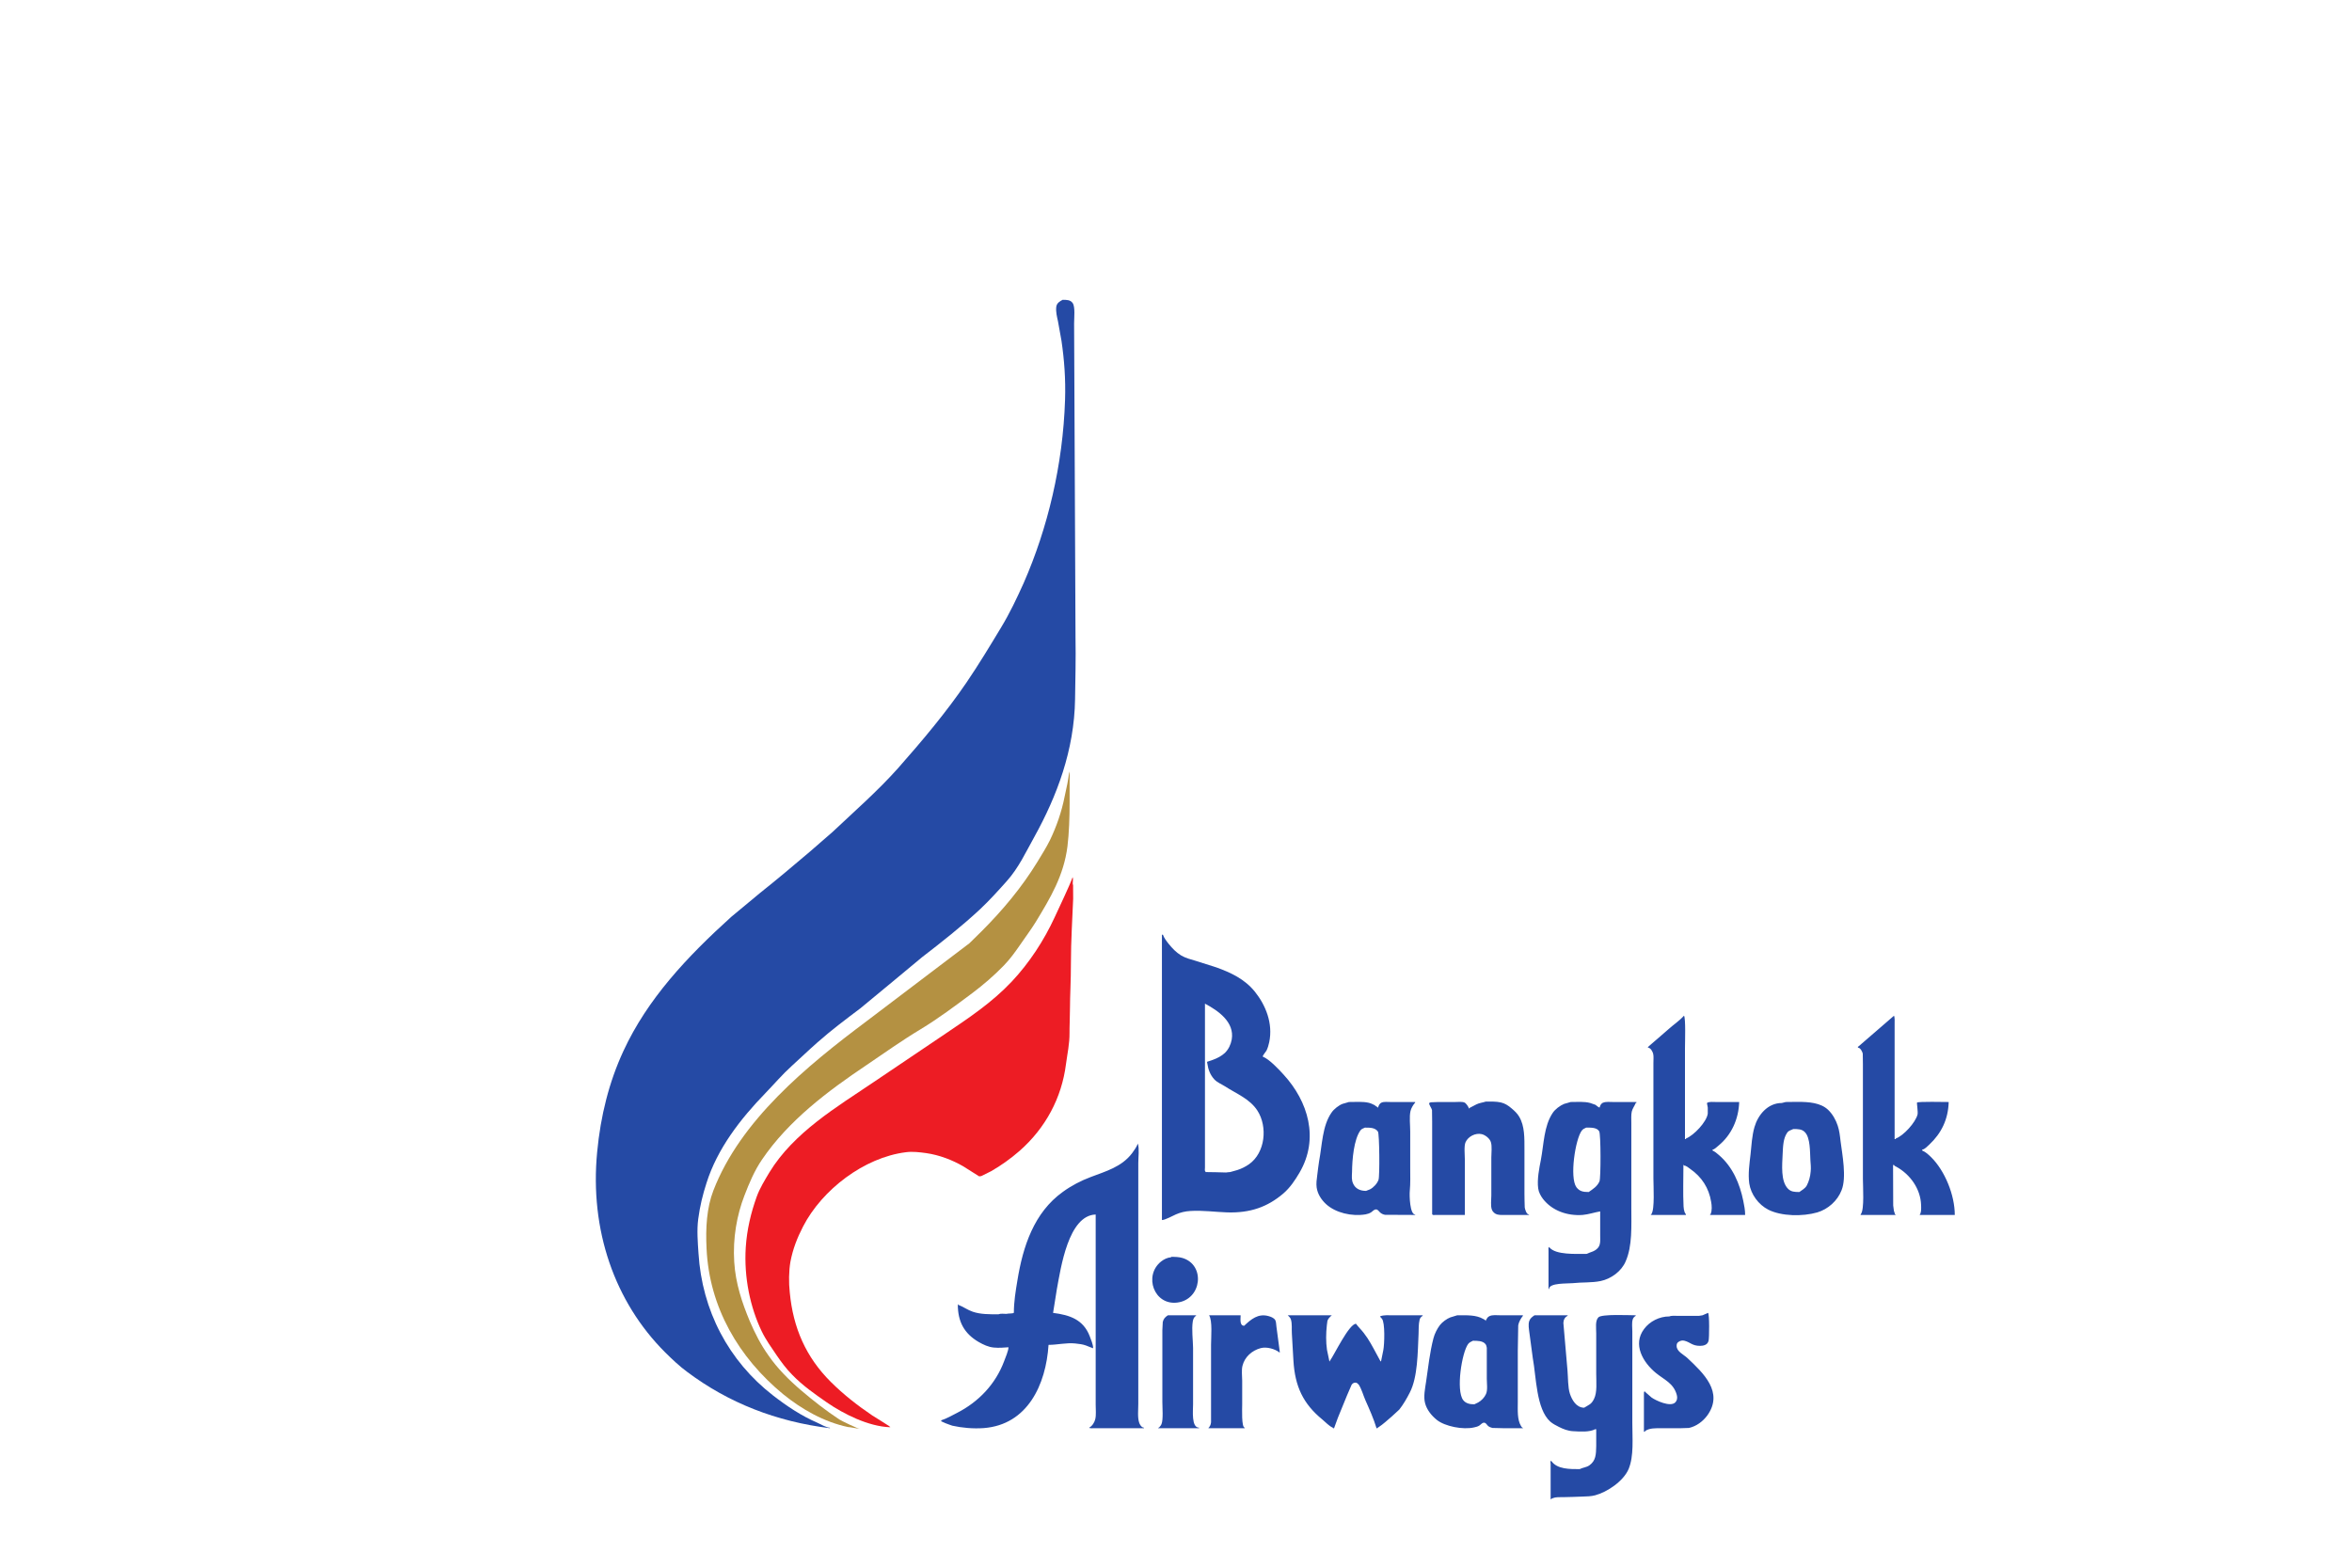
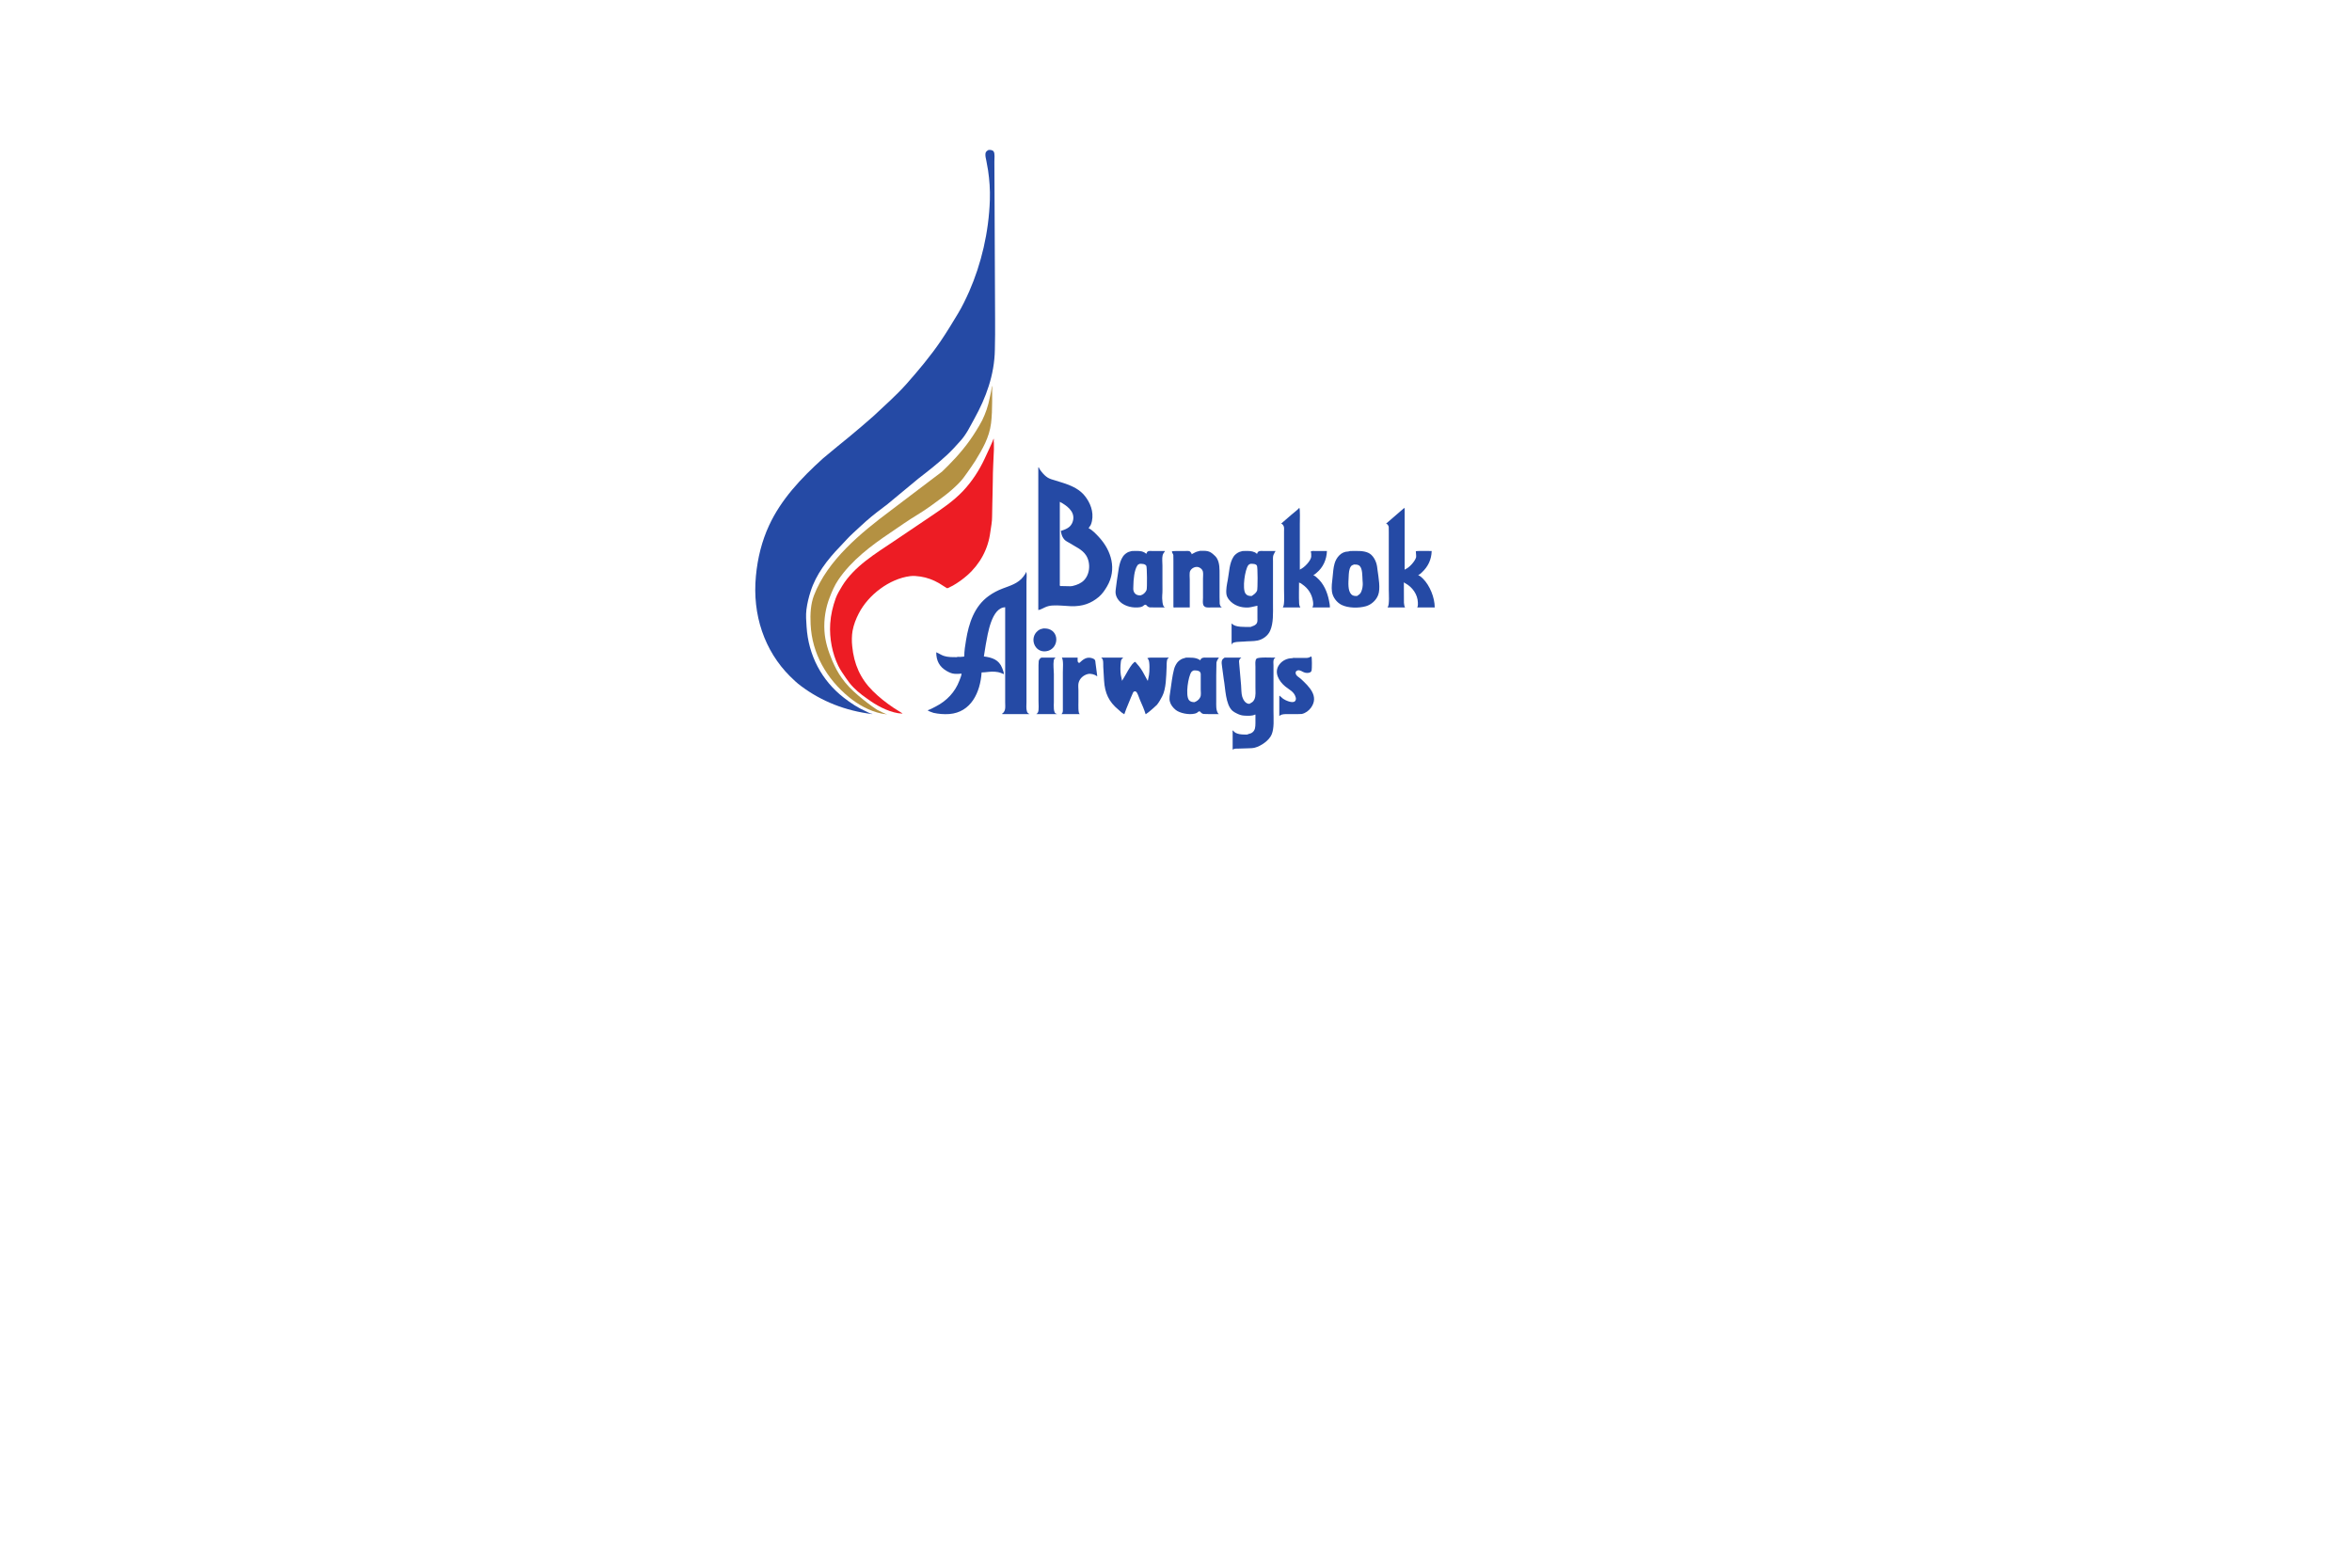
- <svg xmlns="http://www.w3.org/2000/svg" height="800" width="1200" viewBox="-78 -114.752 600 600">
+ <svg xmlns="http://www.w3.org/2000/svg" height="800" width="1200" viewBox="-78 -114.752 800 1200">
  <path d="M216.616 242.994v109.2c1.221 0 4.092-1.617 5.362-2.167 1.648-.734 3.596-1.204 5.525-1.3 4.75-.3 9.469.387 14.083.541 8.823.27 15.41-2.07 21.45-7.204 2.666-2.296 4.562-5.18 6.23-8.016 7.61-13.036 3.298-27.256-6.067-37.484-2.007-2.2-5.428-5.872-8.017-6.933 0-.492 1.181-1.808 1.463-2.33.494-1.012.786-2.095 1.029-3.195 1.512-7.237-1.409-14.218-5.471-19.283-3.926-4.883-9.246-7.33-14.733-9.317-2.589-.859-5.217-1.662-7.854-2.492-1.91-.569-3.953-1.07-5.688-2.112-1.842-1.129-3.345-2.68-4.712-4.388-.844-1.06-1.746-2.198-2.221-3.52zm16.466 26.379c4.886 2.605 11.42 6.956 10.238 13.758-.369 1.959-1.195 3.683-2.6 5.092-1.31 1.215-2.947 2.046-4.604 2.654-.67.241-1.36.463-2.059.704-.32 0-.083.488-.054.758.32 2.326 1.142 4.363 2.654 6.013 1.154 1.225 2.705 1.795 4.063 2.654 4.275 2.779 9.486 4.776 12.404 9.262 4.013 6.156 3.067 16.184-3.196 20.584a17.116 17.116 0 01-4.496 2.22c-.911.242-1.787.518-2.708.759-.475.038-1.018.066-1.57.162-2.609-.096-5.228-.124-7.855-.162v-.217c-.398 0-.217-1.179-.217-1.516v-62.726zm183.3 4.604c-1.745 1.988-4.01 3.424-5.959 5.2-2.56 2.21-5.068 4.437-7.637 6.608v.217h-.217v.217c1.047 0 1.781 1.474 2.004 2.275.272 1.032.09 2.47.109 3.629v44.145c0 2.837.56 11.917-.759 13.596v.217h-.216v.162h13.433c0-.337-.362-.705-.488-.975a7.513 7.513 0 01-.433-2.275c-.262-5.278-.054-10.41-.054-15.87.252 0 .217-.025.217.216.804 0 1.737.812 2.329 1.246 4.479 3.088 7.218 7.368 8.07 12.675.253 1.341.395 3.408-.216 4.604 0 .212.035.217-.217.217v.162h13.434c0-1.891-.356-3.626-.705-5.362-1.328-6.562-4.062-13.054-9.316-17.55-.766-.666-1.526-1.328-2.438-1.734v-.379c.737 0 1.723-1.12 2.275-1.516 4.954-4.063 7.695-10.122 7.909-16.684h-8.83c-1.095 0-2.685-.196-3.412.325-.02.03 0 .026 0 .054h-.108c.135.58.199 1.155.325 1.734v2.329c-.398 3.145-5.317 8.346-8.342 9.533v.217h-.38v-34.83c0-1.92.33-11.574-.378-12.403zm80.383 0c-4.528 3.937-9.084 7.862-13.65 11.808-.262 0-.163.154-.163.434.95 0 1.677 1.57 1.842 2.275.02 1.34.025 2.72.054 4.062v43.929c0 2.808.599 11.7-.758 13.38v.216h-.163v.162h13.488c0-.241 0-.162-.271-.162-.097-.454-.278-.974-.433-1.409-.097-.694-.174-1.382-.271-2.058 0-5.162-.054-10.33-.054-15.491h.379c0 .308.65.55.92.704 5.197 2.865 9.232 8.391 9.426 14.625.048 1.186.101 2.467-.325 3.412 0 .212.045.217-.217.217v.162h13.433c0-7.67-3.824-16.912-8.991-22.046-1.047-1.032-2.168-2.078-3.467-2.6v-.379c.873 0 2.068-1.317 2.708-1.896 4.654-4.37 7.227-9.675 7.421-16.304-1.59 0-11.61-.236-12.133.217-.116.039.43 3.604.216 4.55-.736 3.02-5.345 8.147-8.341 9.208v.217h-.433v-43.983c0-1.062.103-2.391-.217-3.25zm-156.216 32.879c-1.193.396-2.505.504-3.63 1.083-.901.425-1.787.974-2.708 1.409v.162h-.162c0-.579-1.112-2.063-1.625-2.275-.95-.425-2.46-.217-3.575-.217h-6.5c-.94.039-1.882.08-2.871.109-.175.096-.402.184-.596.27-.184.55.957 2.004 1.083 2.709 0 1.495.045 2.96.054 4.387v35.588h.163c0 .308.881.162 1.192.162h11.158v-21.016c0-1.863-.389-5.388.27-6.825.98-2.2 3.8-3.638 6.176-3.088 1.415.338 3.104 1.679 3.52 3.088.495 1.61.163 3.978.163 5.85v14.516c0 1.698-.346 4.014.217 5.471.3.859 1.21 1.639 2.112 1.842 1.173.29 2.586.124 3.846.162h8.233v-.162c-.97 0-1.528-2.033-1.625-2.709-.048-1.736-.108-3.428-.108-5.145v-16.684c0-4.785.129-9.263-2.004-12.891-.67-1.197-1.888-2.337-2.925-3.196-1.26-1.1-2.556-1.918-4.117-2.275-1.784-.405-3.783-.325-5.741-.325zm-48.534.108c-1.284-.009-2.62.054-3.845.054-.825.28-1.643.454-2.438.705-1.435.54-3.333 2.017-4.225 3.358-3.539 5.066-3.574 12.396-4.767 18.687-.242 1.776-.51 3.558-.704 5.363-.203 1.428-.42 3.108-.216 4.604.358 2.47 1.767 4.684 3.629 6.392 3.626 3.3 9.745 4.758 15.058 3.9.746-.155 1.492-.363 2.112-.759.572-.366 1.15-1.137 1.896-1.137.766-.03 1.137.821 1.68 1.246a3.744 3.744 0 001.787.812c3.858.029 7.689.016 11.537.054v-.162c-2.045 0-2.232-7.3-2.058-9.046.272-2.837.163-5.946.163-8.937v-13.759c0-2.412-.396-5.664.108-7.854.223-1.071 1.06-2.45 1.787-3.25v-.217h-9.425c-1.105 0-2.54-.179-3.412.217-.805.338-1.131 1.134-1.354 1.896h-.217v-.217c-.368 0-.818-.53-1.137-.704-.747-.396-1.554-.747-2.33-.92-1.12-.247-2.344-.317-3.629-.326zm84.825 0c-1.287-.015-2.595.054-3.846.054-.804.28-1.584.463-2.437.705-1.6.646-3.492 2.054-4.442 3.52-3.354 5.037-3.342 11.85-4.496 17.93-.63 3.203-1.494 7.433-1.029 10.887.184 1.486.97 2.905 1.842 4.062 3.46 4.458 9.214 6.546 15.166 6.121 2.356-.212 4.497-.987 6.717-1.354v9.046c-.03 1.187.128 2.479-.162 3.52-.136.609-.44 1.118-.867 1.572-1.28 1.302-2.585 1.35-4.117 2.112-4.188 0-11.802.448-14.245-2.437h-.163v-.217c-.368 0-.217 1.179-.217 1.517v14.57h.217c0-2.412 7.146-2.008 9.046-2.22 3.52-.396 7.248-.109 10.67-.813 3.976-.82 7.979-3.708 9.588-7.53 2.598-5.924 2.167-13.429 2.167-20.637V315.09c0-1.457-.119-3.094.162-4.387.262-1.187 1.09-2.176 1.517-3.304.32 0 .27-.1.27-.38h-8.883c-1.221 0-2.71-.179-3.737.217-.882.25-1.269 1.105-1.463 1.896-.445 0-1.173-.778-1.57-1.03-.67-.24-1.316-.482-2.005-.703-1.105-.304-2.396-.418-3.683-.434zm82.875 0c-1.49.003-2.953.054-4.388.054-.523.164-1.012.273-1.516.38-5.43 0-9.126 4.605-10.454 9.208-.96 3.3-1.158 7.063-1.517 10.508-.388 3.397-.982 7.412-.488 11.05.62 4.178 3.532 8.145 7.313 10.075 4.993 2.528 13.148 2.65 18.741 1.03 4.111-1.226 7.712-4.446 9.263-8.45 1.997-4.883.3-13.602-.38-18.85-.222-2.017-.472-4.11-1.083-5.905-.707-2.18-1.957-4.416-3.683-6.066-2.872-2.707-7.337-3.044-11.808-3.034zm-165.425 9.859c2.007 0 3.878-.018 4.984 1.516.572.772.73 17.062.216 18.471-.504 1.428-1.883 2.925-3.25 3.63-.504.211-1.003.383-1.516.595-2.308 0-4.111-.854-4.984-2.87-.591-1.38-.456-2.713-.379-4.334.049-4.854.695-12.451 3.196-15.925.446-.647 1.132-.775 1.733-1.083zm84.663 0c1.783 0 4.072-.117 4.983 1.408.65.917.66 17.872.108 19.175-.92 1.988-2.4 2.847-4.116 4.062-2.075 0-3.482-.22-4.713-1.841-2.676-3.725-.404-18.425 2.058-21.667.485-.646 1.01-.8 1.68-1.137zm79.245.541c1.774 0 3.352-.009 4.496 1.246 2.046 2.171 1.874 7.384 2.058 10.617.087 1.38.283 2.988.109 4.387-.146 1.92-.649 3.716-1.463 5.309-.688 1.254-1.833 1.754-2.87 2.545-1.775 0-3.17-.059-4.334-1.245-2.87-2.876-2.243-9.118-2.058-13.325.135-2.837.21-5.983 1.733-8.125.591-.888 1.457-.955 2.33-1.409zm-250.79 5.58c-.495 1.312-1.407 2.554-2.222 3.683-4.023 5.278-10.058 6.9-15.816 9.1-3.733 1.408-7.404 3.304-10.671 5.687-11.042 7.903-15.284 20.902-17.387 33.908-.67 4.005-1.355 8.12-1.355 12.405h-.162c0 .299-2.257.186-2.654.379-.989 0-2.254-.204-3.088.162-3.587 0-6.827.029-9.804-.975-1.997-.666-3.62-1.92-5.579-2.654v-.162h-.162c0 6.6 2.442 11.166 8.016 14.408 1.726.974 3.654 1.93 5.796 2.112 1.871.184 3.815.018 5.58-.108 0 1.293-1.215 4.108-1.68 5.363-3.267 8.722-9.72 15.525-18.037 19.77-1.92.975-3.9 2.142-6.013 2.817v.38c.553.27 1.107.478 1.68.757.872.31 1.673.651 2.545.921 3.636.82 7.93 1.22 12.08.921 16.713-1.312 23.765-16.604 24.753-31.85 3.335 0 6.78-.88 10.184-.541 1.435.144 2.926.32 4.225.812.911.367 1.781.73 2.654 1.03 0-1.525-.825-3.264-1.3-4.605-2.463-6.387-7.582-8.117-14.03-8.937.476-3.06.988-6.067 1.463-9.155 1.503-8.085 4.39-28.182 14.842-28.491v72.8c0 1.775.235 3.933-.163 5.525-.261 1.186-1.146 2.642-2.329 3.25 0 .337 1.744.216 2.113.216h18.85v-.216c-.912 0-1.658-1.265-1.842-1.95-.66-2.017-.325-4.86-.325-7.204v-92.138c0-2.19.439-5.5-.162-7.42zm12.674 43.333v.216c-1.367 0-2.803.8-3.791 1.571-6.777 5.432-2.68 16.876 6.229 15.708 9.375-1.196 10.83-14.409 1.95-17.062-1.348-.396-2.778-.433-4.388-.433zm205.508 21.45c-.679.299-1.395.583-2.113.92-.446.058-.869.15-1.354.217h-8.07c-1 0-2.417-.15-3.25.217-3.84 0-7.525 1.887-9.696 4.82-4.43 5.896-.468 12.701 4.495 16.792 3.268 2.683 6.776 3.91 8.017 8.396.31 1.1.17 2.124-.596 2.925-1.9 1.853-7.417-.728-9.046-1.896-.862-.733-1.702-1.487-2.545-2.22v-.163c-.466 0-.36.77-.38 1.137-.01 4.767 0 9.559 0 14.354h.38c0-.25.051-.263.216-.379 1.639-1.042 3.694-.975 5.904-.975h7.475c1.067-.029 2.165-.089 3.25-.108 2.822-.618 5.36-2.492 7.096-4.875 6.215-8.82-1.516-16.084-7.691-21.883-1.387-1.322-4.136-2.468-4.117-4.659 0-.743.192-1.213.812-1.57.592-.406 1.417-.62 2.221-.38 2.24.589 2.938 1.95 5.904 1.95.737 0 1.433-.099 2.005-.379.736-.299 1.125-.92 1.3-1.625.252-1.129.355-10.192-.217-10.616zm-35.262.812c-3.083.027-6.033.24-6.663.867-1.328 1.283-.867 4.114-.867 6.12v15.492c0 3.204.42 7.021-.812 9.588-1.067 2.2-1.96 2.245-3.792 3.412-3.025 0-4.676-2.98-5.47-5.362-.796-2.413-.68-6.255-.921-8.938-.524-6.05-1.057-12.105-1.571-18.146.029-1.158.597-2.283 1.625-2.708v-.217h-12.675c-.882.608-1.626 1.125-2.004 2.167-.475 1.37-.12 3.122.054 4.55.426 3.232.854 6.463 1.3 9.696 1.338 7.237 1.291 19.413 6.662 24.266 1.028.888 2.147 1.441 3.359 2.059 1.6.79 3.39 1.538 5.416 1.625 2.637.144 6.152.438 8.45-.759h.38v6.5c-.078 3.127-.11 5.518-2.6 7.313-1.164.83-2.517.826-3.738 1.462-3.723 0-8.569.074-10.78-3.033h-.216v-.217c-.32 0-.108 1.046-.108 1.355v13.379h.325c0-.338.373-.322.596-.38 1.144-.492 2.621-.35 4.008-.379 2.259-.067 4.775-.09 7.15-.216 1.61-.049 3.446-.083 4.929-.488 4.624-1.216 10.86-5.405 12.837-10.075 2.056-4.979 1.409-11.633 1.409-17.712v-34.992c0-1.466-.255-3.238.162-4.55.175-.588.614-1.074 1.138-1.354v-.217c-1.29 0-4.5-.134-7.584-.108zm-46.367.054c-.749.01-1.476.119-2.004.38-.766.308-1.02 1.007-1.408 1.624v.163h-.109c0-.319-.585-.55-.866-.704-2.812-1.621-6.283-1.409-9.967-1.409-.863.3-1.762.562-2.654.813-1.319.511-3.053 1.767-3.954 2.925-1.106 1.476-2.017 3.277-2.492 5.091-1.396 5.346-1.993 11.072-2.817 16.63-.368 2.508-1.058 5.67-.379 8.179.65 2.499 2.408 4.728 4.55 6.445 3.054 2.413 9.951 3.83 14.246 2.817.775-.154 1.418-.334 2.058-.758.514-.338.966-1 1.625-1.03.824-.057 1.13.803 1.625 1.246.514.406 1.088.633 1.68.759 1.463.029 2.933.08 4.387.108h7.258v-.162c-.33 0-.53-.4-.704-.65-1.512-2.51-1.246-5.988-1.246-9.317v-19.5c.049-3.232.114-6.479.163-9.75.164-1.158 1.04-2.741 1.787-3.629v-.217h-8.558c-.684 0-1.472-.063-2.221-.054zm-125.07.054c-1.047.705-1.63 1.292-1.95 2.546-.068 1.061-.085 2.125-.163 3.196v27.354c0 2.22.393 6.793-.325 8.558-.233.55-.577.891-.975 1.354h-.27v.217h15.6v-.217c-2.996 0-2.276-6.612-2.276-8.937v-21.612c-.048-3.146-.593-6.955-.108-10.13.155-.849.46-1.716 1.246-2.112v-.217h-10.78zm15.762 0c1.357 2.046.758 8.359.758 11.321-.02 9.89 0 19.739 0 29.63-.097.732-.264 1.355-.758 1.895v.162h-.217v.217h13.867v-.217c-1.309 0-.975-7.432-.975-8.937v-8.992c0-1.833-.318-4.024.108-5.741.844-3.426 3.663-5.884 6.988-6.771 2.268-.618 5.515.332 7.096 1.625h.216c-.436-3.242-.844-6.543-1.3-9.804-.135-.801-.08-1.964-.487-2.6-.563-.82-1.6-1.212-2.492-1.463-4.043-1.158-6.773 1.242-9.37 3.683-1.833 0-1.355-2.6-1.355-4.008h-12.079zm30.117 0c.523.521.988.934 1.191 1.571.533 1.65.253 3.701.38 5.525.184 3.425.392 6.866.595 10.292.592 9.822 3.707 16.493 11.104 22.533 1.26 1.042 2.49 2.45 3.955 3.087 0 .3.196.217.487.217.504-1.312.949-2.667 1.463-4.008 1.192-2.866 2.328-5.776 3.52-8.613a503.767 503.767 0 011.734-4.008c.339-.521.936-.909 1.625-.813.465.097.856.446 1.137.813 1.105 1.746 1.677 3.988 2.492 5.85 1.512 3.416 3.213 7.2 4.279 10.78h.38c0-.252.184-.255.378-.38 1.833-1.187 3.504-2.797 5.2-4.225a86.076 86.076 0 012.763-2.546c1.56-1.988 2.874-4.271 4.008-6.5 3.044-5.857 3.02-15.271 3.358-22.479.059-1.862-.018-3.639.38-5.308.126-.676.57-1.233 1.191-1.571v-.217h-11.32c-1.687 0-3.563-.17-4.93.38-.116.24.476.67.65.92 1.26 1.467.978 9.825.542 12.025-.29 1.428-.586 2.919-.867 4.28h-.216c-.446-.879-.959-1.792-1.463-2.709-1.493-2.75-2.951-5.616-4.929-8.125-.93-1.216-2.048-2.266-2.98-3.52-2.685 0-8.395 12.062-9.966 14.137v.216h-.216c-.31-1.428-.62-2.92-.921-4.387-.437-2.933-.394-6.4-.054-9.37.077-.541.13-1.14.216-1.68.194-.676.728-1.324 1.3-1.788v-.162h.271v-.217H264.77zm70.85 9.75c1.706 0 3.793-.012 4.82 1.3.281.396.42.859.488 1.409v11.862c0 1.775.402 4.354-.325 5.85-.572 1.293-1.71 2.482-2.98 3.196-.504.241-.958.463-1.462.704-1.726 0-3.251-.313-4.28-1.625-2.8-3.763-.508-18.15 1.897-21.45.484-.637 1.192-.937 1.841-1.246z" fill="#254aa5" />
  <path d="M182.446 220.97c.369 1.13-.203 2.142.175 3.05 0 1.746.029 3.425.029 5.19-.33 8.154-.853 16.182-.853 24.306 0 7.546-.369 12.766-.369 17.648.04 1.283-.223 8.124-.174 9.379.048 4.178-.834 8.028-1.357 11.993-1.639 12.95-7.834 24.432-17.693 33.135-3.5 3.049-7.087 5.616-10.975 7.844-1.221.59-2.453 1.226-3.693 1.834-.136.029-.243.087-.417.087h-.504a488.177 488.177 0 00-6.04-3.812c-4.237-2.44-9.104-4.313-14.155-5.046-2.414-.328-5.235-.695-7.862-.328-15.88 2.016-31.983 14.29-39.264 28.426-2.21 4.274-3.916 8.577-4.847 13.556-.601 3.484-.66 7.941-.242 11.637 1.29 13.682 6.224 24.817 15.715 34.283 5.05 5.007 10.296 9.07 15.9 12.862 2.054 1.273 4.178 2.586 6.204 3.907.203.087.368.087.368.396h.233v.174c-8.357-.27-17.887-5.124-24.218-9.485-4.634-3.242-9.132-6.32-13.252-10.575-2.278-2.287-4.188-4.883-5.943-7.44-2.026-3-4.169-5.953-5.73-9.195-4.382-9.1-6.844-20.581-6.117-32.112.446-6.908 2.007-13.315 4.16-19.336 1.201-3.358 3.111-6.388 4.914-9.437 9.346-15.294 25.769-24.981 39.991-34.591 9.18-6.147 18.333-12.4 27.533-18.565 8.803-5.953 17.547-11.752 25.129-19.761 6.883-7.324 12.419-15.901 16.471-24.663 1.687-3.724 5.487-11.54 6.883-15.36" fill="#ed1c24" />
  <path d="M181.08 180.512c.368 1.033.213 2.5.213 3.783v8.24c0 5.288-.214 11.694-.825 16.644-1.415 11.212-6.553 19.732-12.108 28.89-1.93 3.135-4.12 5.982-6.156 9.002-1.833 2.653-3.81 5.374-6.098 7.719-3.742 3.86-7.824 7.362-11.954 10.479-6.602 4.91-12.981 9.735-19.961 13.952-7.107 4.274-13.873 9.099-20.728 13.74-14.639 9.832-29.704 21.102-39.893 36.116-2.9 4.255-4.877 8.983-6.71 13.74-2.888 7.459-4.488 16.278-3.906 25.406.504 8.279 3.044 15.727 5.991 22.78 1.968 4.546 4.198 8.974 7.145 13.066 3.345 4.863 7.863 9.407 12.497 13.344 4.74 4.033 9.471 7.729 14.561 11.087.698.492 7.184 3.628 7.95 3.628 0 .067-4.537-.82-4.537-.695-9.249-1.92-17.906-6.909-24.848-12.553-16.995-13.982-28.328-33.25-29.346-55.81-.397-7.873.058-15.544 2.598-22.144 10.364-26.863 35.619-47.598 58.527-64.754 7.989-6.079 15.977-12.158 23.966-18.17 5.148-3.907 10.315-7.815 15.482-11.732a341.528 341.528 0 014.625-4.545c8.24-8.24 15.492-16.972 21.367-26.563 1.667-2.74 3.393-5.471 4.818-8.327 2.511-5.201 4.508-10.933 5.652-16.8.62-3.116 1.503-6.261 1.677-9.523" fill="#b49142" />
  <path d="M178.627 0c1.512 0 2.995 0 3.839 1.254 1.018 1.457.543 5.645.543 7.758.077 10.489.542 114.128.542 120.65.146 7.189-.067 15.883-.174 23.158-.29 19.626-6.99 37.177-15.55 52.664-3.268 5.828-5.963 11.82-10.597 17.01-3.286 3.687-6.602 7.353-10.237 10.779-7.145 6.648-14.678 12.553-22.24 18.38-7.853 6.533-15.696 13.066-23.558 19.53-5.526 4.16-11.062 8.318-16.355 12.988-3.403 2.991-6.622 6.108-9.995 9.157-3.471 3.145-6.583 6.802-9.889 10.228-9.772 10.044-18.498 21.44-22.589 34.408-1.473 4.525-2.53 8.886-3.19 13.836-.562 4.236-.183 8.916.107 13.161 1.358 21.797 11.45 41.124 28.542 54.382 5.322 4.12 10.877 7.815 16.956 10.44 1.221.521 3.45 1.891 4.78 1.891v.183c-20.476-2.508-38.828-9.706-54.582-21.526-3.015-2.2-5.74-4.825-8.415-7.45C7.146 383.488-2.374 355.989.505 326.154c1.31-13.894 4.576-26.833 10.034-38.624 9.23-19.993 24.334-36.04 41.252-51.352 3.742-3.088 7.435-6.146 11.11-9.224 6.388-5.076 12.583-10.296 18.875-15.641a3481.94 3481.94 0 018.706-7.565c8.483-7.999 17.305-15.699 25.129-24.46 9.404-10.653 18.468-21.44 26.263-32.884 4.692-6.899 8.958-13.981 13.214-21.034 3.315-5.462 6.059-11.27 8.676-17.098 9.123-20.852 14.988-45.1 15.783-70.013.262-7.941-.31-15.39-1.366-22.569-.437-2.47-.863-4.95-1.338-7.449-.369-1.708-.883-3.628-.66-5.529.175-1.457 1.31-2.132 2.443-2.711" fill="#254aa5" />
</svg>
